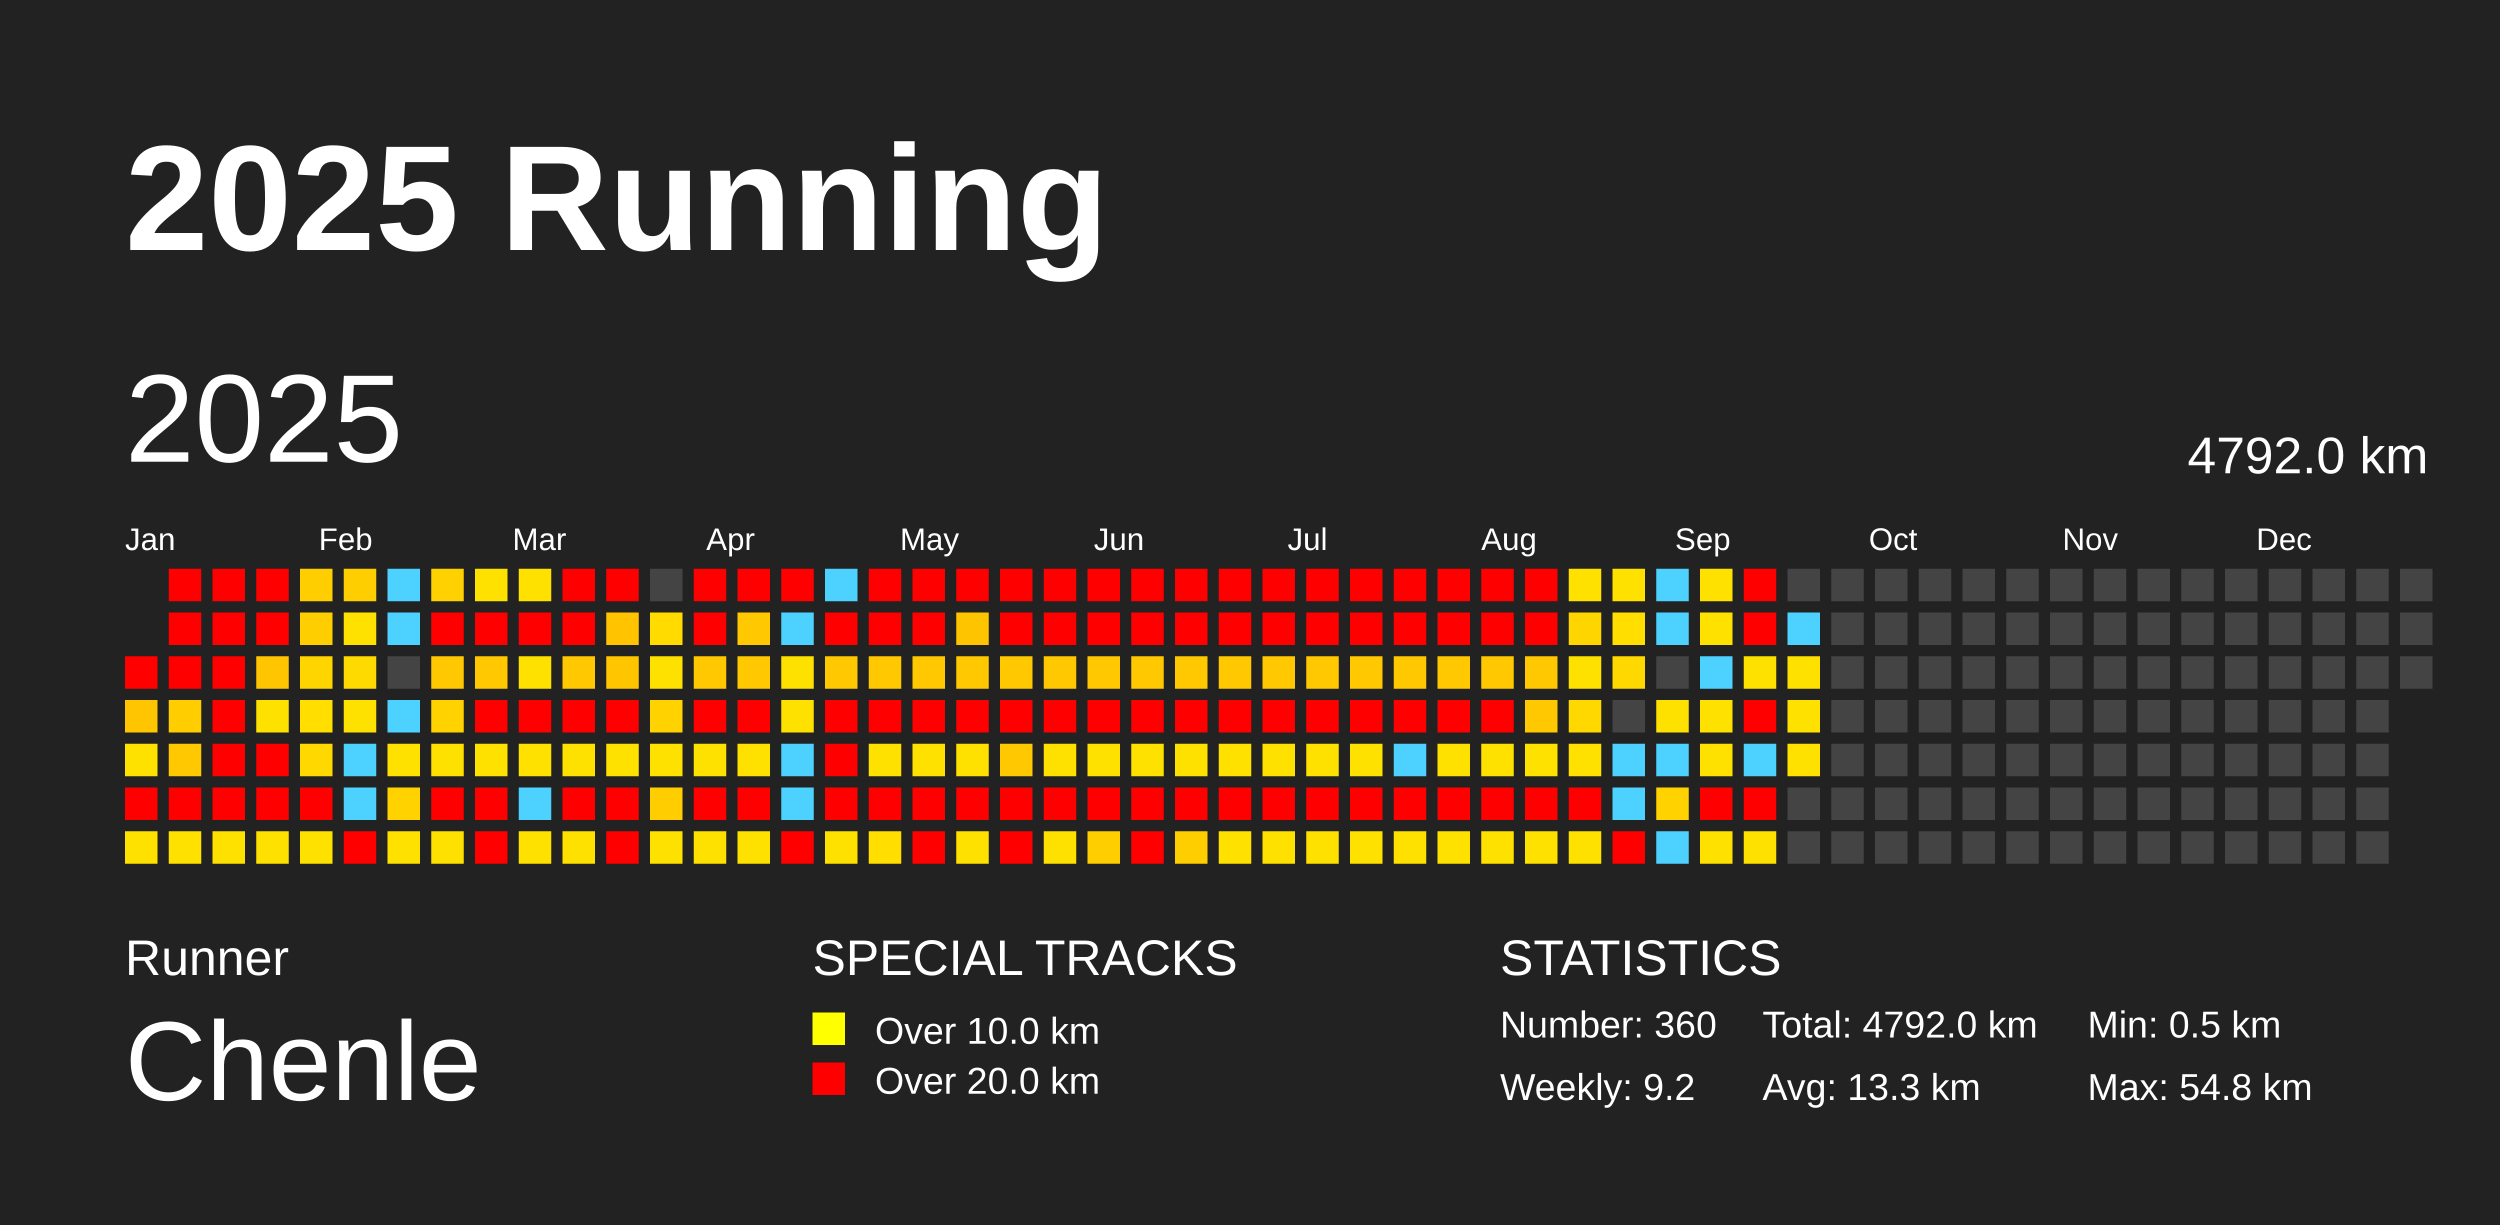
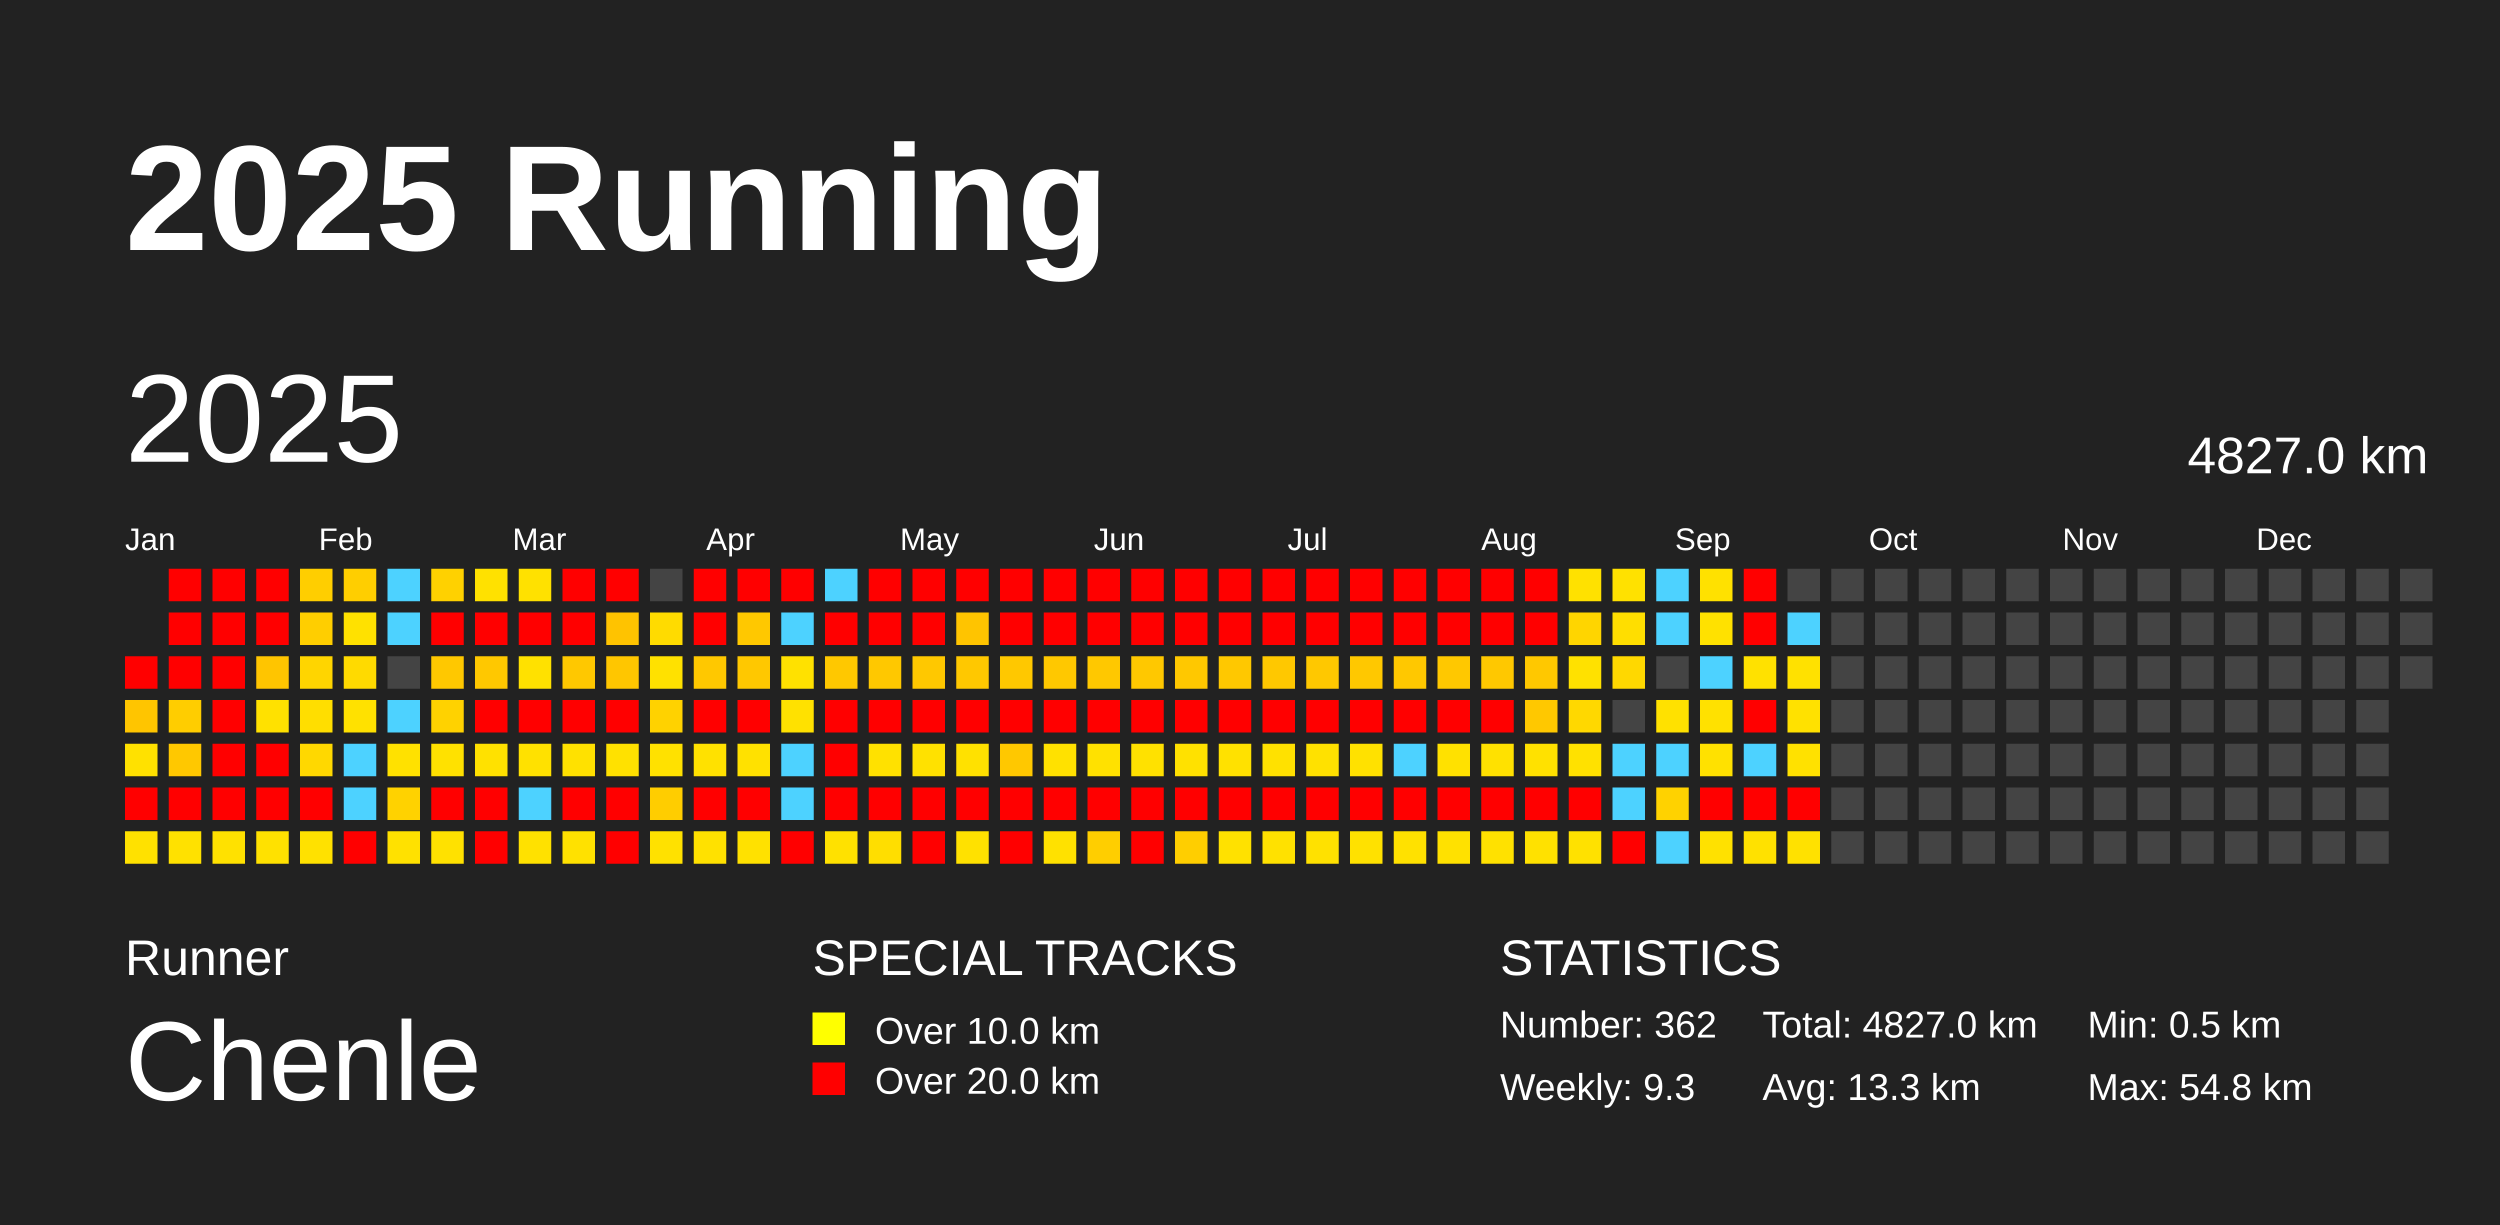
<svg xmlns="http://www.w3.org/2000/svg" baseProfile="full" height="98mm" version="1.1" viewBox="0,0,200,98" width="200mm">
  <defs />
  <rect fill="#222222" height="98" width="200" x="0" y="0" />
  <text fill="#FFFFFF" style="font-size:12px; font-family:Arial; font-weight:bold;" x="10" y="20">2025 Running</text>
  <text fill="#FFFFFF" style="font-size:4px; font-family:Arial" x="10" y="78">Runner</text>
  <text fill="#FFFFFF" style="font-size:9px; font-family:Arial" x="10" y="88">Chenle</text>
  <text fill="#FFFFFF" style="font-size:4px; font-family:Arial" x="65" y="78">SPECIAL TRACKS</text>
  <rect fill="yellow" height="2.6" width="2.6" x="65" y="81" />
  <text fill="#FFFFFF" style="font-size:3px; font-family:Arial" x="70" y="83.5">Over 10.0 km</text>
  <rect fill="red" height="2.6" width="2.6" x="65" y="85" />
  <text fill="#FFFFFF" style="font-size:3px; font-family:Arial" x="70" y="87.5">Over 20.0 km</text>
  <text fill="#FFFFFF" style="font-size:4px; font-family:Arial" x="120" y="78">STATISTICS</text>
-   <text fill="#FFFFFF" style="font-size:3px; font-family:Arial" x="120" y="83">Number: 360</text>
-   <text fill="#FFFFFF" style="font-size:3px; font-family:Arial" x="120" y="88">Weekly: 9.2</text>
-   <text fill="#FFFFFF" style="font-size:3px; font-family:Arial" x="141" y="83">Total: 4792.0 km</text>
+   <text fill="#FFFFFF" style="font-size:3px; font-family:Arial" x="120" y="83">Number: 362</text>
+   <text fill="#FFFFFF" style="font-size:3px; font-family:Arial" x="120" y="88">Weekly: 9.3</text>
+   <text fill="#FFFFFF" style="font-size:3px; font-family:Arial" x="141" y="83">Total: 4827.0 km</text>
  <text fill="#FFFFFF" style="font-size:3px; font-family:Arial" x="141" y="88">Avg: 13.3 km</text>
  <text fill="#FFFFFF" style="font-size:3px; font-family:Arial" x="167" y="83">Min: 0.5 km</text>
  <text fill="#FFFFFF" style="font-size:3px; font-family:Arial" x="167" y="88">Max: 54.8 km</text>
  <text dominant-baseline="hanging" fill="#FFFFFF" style="font-size:10.0px; font-family:Arial;" x="10" y="30">2025</text>
-   <text dominant-baseline="hanging" fill="#FFFFFF" style="font-size:4.125px; font-family:Arial;" x="175" y="35">4792.0 km</text>
+   <text dominant-baseline="hanging" fill="#FFFFFF" style="font-size:4.125px; font-family:Arial;" x="175" y="35">4827.0 km</text>
  <text fill="#FFFFFF" style="font-size:2.5px; font-family:Arial" x="10.0" y="44">Jan</text>
  <text fill="#FFFFFF" style="font-size:2.5px; font-family:Arial" x="25.5" y="44">Feb</text>
  <text fill="#FFFFFF" style="font-size:2.5px; font-family:Arial" x="41.0" y="44">Mar</text>
  <text fill="#FFFFFF" style="font-size:2.5px; font-family:Arial" x="56.5" y="44">Apr</text>
  <text fill="#FFFFFF" style="font-size:2.5px; font-family:Arial" x="72.0" y="44">May</text>
  <text fill="#FFFFFF" style="font-size:2.5px; font-family:Arial" x="87.5" y="44">Jun</text>
  <text fill="#FFFFFF" style="font-size:2.5px; font-family:Arial" x="103.0" y="44">Jul</text>
  <text fill="#FFFFFF" style="font-size:2.5px; font-family:Arial" x="118.5" y="44">Aug</text>
  <text fill="#FFFFFF" style="font-size:2.5px; font-family:Arial" x="134.0" y="44">Sep</text>
  <text fill="#FFFFFF" style="font-size:2.5px; font-family:Arial" x="149.5" y="44">Oct</text>
  <text fill="#FFFFFF" style="font-size:2.5px; font-family:Arial" x="165.0" y="44">Nov</text>
  <text fill="#FFFFFF" style="font-size:2.5px; font-family:Arial" x="180.5" y="44">Dec</text>
  <rect fill="red" height="2.6" width="2.6" x="10.0" y="52.5" />
  <rect fill="#ffc500" height="2.6" width="2.6" x="10.0" y="56.0" />
  <rect fill="#ffe100" height="2.6" width="2.6" x="10.0" y="59.5" />
  <rect fill="red" height="2.6" width="2.6" x="10.0" y="63.0" />
  <rect fill="#ffe100" height="2.6" width="2.6" x="10.0" y="66.5" />
  <rect fill="red" height="2.6" width="2.6" x="13.5" y="45.5" />
  <rect fill="red" height="2.6" width="2.6" x="13.5" y="49.0" />
  <rect fill="red" height="2.6" width="2.6" x="13.5" y="52.5" />
  <rect fill="#ffcd00" height="2.6" width="2.6" x="13.5" y="56.0" />
  <rect fill="#ffc800" height="2.6" width="2.6" x="13.5" y="59.5" />
  <rect fill="red" height="2.6" width="2.6" x="13.5" y="63.0" />
  <rect fill="#ffe100" height="2.6" width="2.6" x="13.5" y="66.5" />
  <rect fill="red" height="2.6" width="2.6" x="17.0" y="45.5" />
  <rect fill="red" height="2.6" width="2.6" x="17.0" y="49.0" />
  <rect fill="red" height="2.6" width="2.6" x="17.0" y="52.5" />
  <rect fill="red" height="2.6" width="2.6" x="17.0" y="56.0" />
  <rect fill="red" height="2.6" width="2.6" x="17.0" y="59.5" />
  <rect fill="red" height="2.6" width="2.6" x="17.0" y="63.0" />
  <rect fill="#ffe100" height="2.6" width="2.6" x="17.0" y="66.5" />
  <rect fill="red" height="2.6" width="2.6" x="20.5" y="45.5" />
  <rect fill="red" height="2.6" width="2.6" x="20.5" y="49.0" />
  <rect fill="#ffc500" height="2.6" width="2.6" x="20.5" y="52.5" />
  <rect fill="#ffe100" height="2.6" width="2.6" x="20.5" y="56.0" />
  <rect fill="red" height="2.6" width="2.6" x="20.5" y="59.5" />
  <rect fill="red" height="2.6" width="2.6" x="20.5" y="63.0" />
  <rect fill="#ffe100" height="2.6" width="2.6" x="20.5" y="66.5" />
  <rect fill="#ffce00" height="2.6" width="2.6" x="24.0" y="45.5" />
  <rect fill="#ffce00" height="2.6" width="2.6" x="24.0" y="49.0" />
  <rect fill="#ffd500" height="2.6" width="2.6" x="24.0" y="52.5" />
  <rect fill="#ffde00" height="2.6" width="2.6" x="24.0" y="56.0" />
  <rect fill="#ffd800" height="2.6" width="2.6" x="24.0" y="59.5" />
  <rect fill="red" height="2.6" width="2.6" x="24.0" y="63.0" />
  <rect fill="#ffe100" height="2.6" width="2.6" x="24.0" y="66.5" />
  <rect fill="#ffce00" height="2.6" width="2.6" x="27.5" y="45.5" />
  <rect fill="#ffe100" height="2.6" width="2.6" x="27.5" y="49.0" />
  <rect fill="#ffda00" height="2.6" width="2.6" x="27.5" y="52.5" />
  <rect fill="#ffe100" height="2.6" width="2.6" x="27.5" y="56.0" />
  <rect fill="#4dd2ff" height="2.6" width="2.6" x="27.5" y="59.5" />
  <rect fill="#4dd2ff" height="2.6" width="2.6" x="27.5" y="63.0" />
  <rect fill="red" height="2.6" width="2.6" x="27.5" y="66.5" />
  <rect fill="#4dd2ff" height="2.6" width="2.6" x="31.0" y="45.5" />
  <rect fill="#4dd2ff" height="2.6" width="2.6" x="31.0" y="49.0" />
  <rect fill="#444444" height="2.6" width="2.6" x="31.0" y="52.5" />
  <rect fill="#4dd2ff" height="2.6" width="2.6" x="31.0" y="56.0" />
  <rect fill="#ffe100" height="2.6" width="2.6" x="31.0" y="59.5" />
  <rect fill="#ffd200" height="2.6" width="2.6" x="31.0" y="63.0" />
  <rect fill="#ffe100" height="2.6" width="2.6" x="31.0" y="66.5" />
  <rect fill="#ffd100" height="2.6" width="2.6" x="34.5" y="45.5" />
  <rect fill="red" height="2.6" width="2.6" x="34.5" y="49.0" />
  <rect fill="#ffc800" height="2.6" width="2.6" x="34.5" y="52.5" />
  <rect fill="#ffd200" height="2.6" width="2.6" x="34.5" y="56.0" />
  <rect fill="#ffe100" height="2.6" width="2.6" x="34.5" y="59.5" />
  <rect fill="red" height="2.6" width="2.6" x="34.5" y="63.0" />
  <rect fill="#ffe100" height="2.6" width="2.6" x="34.5" y="66.5" />
  <rect fill="#ffe100" height="2.6" width="2.6" x="38.0" y="45.5" />
  <rect fill="red" height="2.6" width="2.6" x="38.0" y="49.0" />
  <rect fill="#ffc800" height="2.6" width="2.6" x="38.0" y="52.5" />
  <rect fill="red" height="2.6" width="2.6" x="38.0" y="56.0" />
  <rect fill="#ffe100" height="2.6" width="2.6" x="38.0" y="59.5" />
  <rect fill="red" height="2.6" width="2.6" x="38.0" y="63.0" />
  <rect fill="red" height="2.6" width="2.6" x="38.0" y="66.5" />
  <rect fill="#ffe100" height="2.6" width="2.6" x="41.5" y="45.5" />
  <rect fill="red" height="2.6" width="2.6" x="41.5" y="49.0" />
  <rect fill="#ffe100" height="2.6" width="2.6" x="41.5" y="52.5" />
  <rect fill="red" height="2.6" width="2.6" x="41.5" y="56.0" />
  <rect fill="#ffe100" height="2.6" width="2.6" x="41.5" y="59.5" />
  <rect fill="#4dd2ff" height="2.6" width="2.6" x="41.5" y="63.0" />
  <rect fill="#ffe100" height="2.6" width="2.6" x="41.5" y="66.5" />
  <rect fill="red" height="2.6" width="2.6" x="45.0" y="45.5" />
  <rect fill="red" height="2.6" width="2.6" x="45.0" y="49.0" />
  <rect fill="#ffc800" height="2.6" width="2.6" x="45.0" y="52.5" />
  <rect fill="red" height="2.6" width="2.6" x="45.0" y="56.0" />
  <rect fill="#ffe100" height="2.6" width="2.6" x="45.0" y="59.5" />
  <rect fill="red" height="2.6" width="2.6" x="45.0" y="63.0" />
  <rect fill="#ffe100" height="2.6" width="2.6" x="45.0" y="66.5" />
  <rect fill="red" height="2.6" width="2.6" x="48.5" y="45.5" />
  <rect fill="#ffc300" height="2.6" width="2.6" x="48.5" y="49.0" />
  <rect fill="#ffc600" height="2.6" width="2.6" x="48.5" y="52.5" />
  <rect fill="red" height="2.6" width="2.6" x="48.5" y="56.0" />
  <rect fill="#ffe100" height="2.6" width="2.6" x="48.5" y="59.5" />
  <rect fill="red" height="2.6" width="2.6" x="48.5" y="63.0" />
  <rect fill="red" height="2.6" width="2.6" x="48.5" y="66.5" />
  <rect fill="#444444" height="2.6" width="2.6" x="52.0" y="45.5" />
  <rect fill="#ffdb00" height="2.6" width="2.6" x="52.0" y="49.0" />
  <rect fill="#ffe100" height="2.6" width="2.6" x="52.0" y="52.5" />
  <rect fill="#ffd200" height="2.6" width="2.6" x="52.0" y="56.0" />
  <rect fill="#ffe100" height="2.6" width="2.6" x="52.0" y="59.5" />
  <rect fill="#ffcd00" height="2.6" width="2.6" x="52.0" y="63.0" />
  <rect fill="#ffe100" height="2.6" width="2.6" x="52.0" y="66.5" />
  <rect fill="red" height="2.6" width="2.6" x="55.5" y="45.5" />
  <rect fill="red" height="2.6" width="2.6" x="55.5" y="49.0" />
  <rect fill="#ffc800" height="2.6" width="2.6" x="55.5" y="52.5" />
  <rect fill="red" height="2.6" width="2.6" x="55.5" y="56.0" />
  <rect fill="#ffe100" height="2.6" width="2.6" x="55.5" y="59.5" />
  <rect fill="red" height="2.6" width="2.6" x="55.5" y="63.0" />
  <rect fill="#ffe100" height="2.6" width="2.6" x="55.5" y="66.5" />
  <rect fill="red" height="2.6" width="2.6" x="59.0" y="45.5" />
  <rect fill="#ffc800" height="2.6" width="2.6" x="59.0" y="49.0" />
  <rect fill="#ffc800" height="2.6" width="2.6" x="59.0" y="52.5" />
  <rect fill="red" height="2.6" width="2.6" x="59.0" y="56.0" />
  <rect fill="#ffe100" height="2.6" width="2.6" x="59.0" y="59.5" />
  <rect fill="red" height="2.6" width="2.6" x="59.0" y="63.0" />
  <rect fill="#ffe100" height="2.6" width="2.6" x="59.0" y="66.5" />
  <rect fill="red" height="2.6" width="2.6" x="62.5" y="45.5" />
  <rect fill="#4dd2ff" height="2.6" width="2.6" x="62.5" y="49.0" />
  <rect fill="#ffe100" height="2.6" width="2.6" x="62.5" y="52.5" />
  <rect fill="#ffe100" height="2.6" width="2.6" x="62.5" y="56.0" />
  <rect fill="#4dd2ff" height="2.6" width="2.6" x="62.5" y="59.5" />
  <rect fill="#4dd2ff" height="2.6" width="2.6" x="62.5" y="63.0" />
  <rect fill="red" height="2.6" width="2.6" x="62.5" y="66.5" />
  <rect fill="#4dd2ff" height="2.6" width="2.6" x="66.0" y="45.5" />
  <rect fill="red" height="2.6" width="2.6" x="66.0" y="49.0" />
  <rect fill="#ffc800" height="2.6" width="2.6" x="66.0" y="52.5" />
  <rect fill="red" height="2.6" width="2.6" x="66.0" y="56.0" />
  <rect fill="red" height="2.6" width="2.6" x="66.0" y="59.5" />
  <rect fill="red" height="2.6" width="2.6" x="66.0" y="63.0" />
  <rect fill="#ffe100" height="2.6" width="2.6" x="66.0" y="66.5" />
  <rect fill="red" height="2.6" width="2.6" x="69.5" y="45.5" />
  <rect fill="red" height="2.6" width="2.6" x="69.5" y="49.0" />
  <rect fill="#ffc800" height="2.6" width="2.6" x="69.5" y="52.5" />
  <rect fill="red" height="2.6" width="2.6" x="69.5" y="56.0" />
  <rect fill="#ffe100" height="2.6" width="2.6" x="69.5" y="59.5" />
  <rect fill="red" height="2.6" width="2.6" x="69.5" y="63.0" />
  <rect fill="#ffde00" height="2.6" width="2.6" x="69.5" y="66.5" />
  <rect fill="red" height="2.6" width="2.6" x="73.0" y="45.5" />
  <rect fill="red" height="2.6" width="2.6" x="73.0" y="49.0" />
  <rect fill="#ffc800" height="2.6" width="2.6" x="73.0" y="52.5" />
  <rect fill="red" height="2.6" width="2.6" x="73.0" y="56.0" />
  <rect fill="#ffe100" height="2.6" width="2.6" x="73.0" y="59.5" />
  <rect fill="red" height="2.6" width="2.6" x="73.0" y="63.0" />
  <rect fill="red" height="2.6" width="2.6" x="73.0" y="66.5" />
  <rect fill="red" height="2.6" width="2.6" x="76.5" y="45.5" />
  <rect fill="#ffc400" height="2.6" width="2.6" x="76.5" y="49.0" />
  <rect fill="#ffc800" height="2.6" width="2.6" x="76.5" y="52.5" />
  <rect fill="red" height="2.6" width="2.6" x="76.5" y="56.0" />
  <rect fill="#ffe100" height="2.6" width="2.6" x="76.5" y="59.5" />
  <rect fill="red" height="2.6" width="2.6" x="76.5" y="63.0" />
  <rect fill="#ffe100" height="2.6" width="2.6" x="76.5" y="66.5" />
  <rect fill="red" height="2.6" width="2.6" x="80.0" y="45.5" />
  <rect fill="red" height="2.6" width="2.6" x="80.0" y="49.0" />
  <rect fill="#ffc800" height="2.6" width="2.6" x="80.0" y="52.5" />
  <rect fill="red" height="2.6" width="2.6" x="80.0" y="56.0" />
  <rect fill="#ffc800" height="2.6" width="2.6" x="80.0" y="59.5" />
  <rect fill="red" height="2.6" width="2.6" x="80.0" y="63.0" />
  <rect fill="red" height="2.6" width="2.6" x="80.0" y="66.5" />
  <rect fill="red" height="2.6" width="2.6" x="83.5" y="45.5" />
  <rect fill="red" height="2.6" width="2.6" x="83.5" y="49.0" />
  <rect fill="#ffc800" height="2.6" width="2.6" x="83.5" y="52.5" />
  <rect fill="red" height="2.6" width="2.6" x="83.5" y="56.0" />
  <rect fill="#ffe100" height="2.6" width="2.6" x="83.5" y="59.5" />
  <rect fill="red" height="2.6" width="2.6" x="83.5" y="63.0" />
  <rect fill="#ffe100" height="2.6" width="2.6" x="83.5" y="66.5" />
  <rect fill="red" height="2.6" width="2.6" x="87.0" y="45.5" />
  <rect fill="red" height="2.6" width="2.6" x="87.0" y="49.0" />
  <rect fill="#ffc800" height="2.6" width="2.6" x="87.0" y="52.5" />
  <rect fill="red" height="2.6" width="2.6" x="87.0" y="56.0" />
  <rect fill="#ffe100" height="2.6" width="2.6" x="87.0" y="59.5" />
  <rect fill="red" height="2.6" width="2.6" x="87.0" y="63.0" />
  <rect fill="#ffce00" height="2.6" width="2.6" x="87.0" y="66.5" />
  <rect fill="red" height="2.6" width="2.6" x="90.5" y="45.5" />
  <rect fill="red" height="2.6" width="2.6" x="90.5" y="49.0" />
  <rect fill="#ffc800" height="2.6" width="2.6" x="90.5" y="52.5" />
  <rect fill="red" height="2.6" width="2.6" x="90.5" y="56.0" />
  <rect fill="#ffe100" height="2.6" width="2.6" x="90.5" y="59.5" />
  <rect fill="red" height="2.6" width="2.6" x="90.5" y="63.0" />
  <rect fill="red" height="2.6" width="2.6" x="90.5" y="66.5" />
  <rect fill="red" height="2.6" width="2.6" x="94.0" y="45.5" />
  <rect fill="red" height="2.6" width="2.6" x="94.0" y="49.0" />
  <rect fill="#ffc800" height="2.6" width="2.6" x="94.0" y="52.5" />
  <rect fill="red" height="2.6" width="2.6" x="94.0" y="56.0" />
  <rect fill="#ffe100" height="2.6" width="2.6" x="94.0" y="59.5" />
  <rect fill="red" height="2.6" width="2.6" x="94.0" y="63.0" />
  <rect fill="#ffce00" height="2.6" width="2.6" x="94.0" y="66.5" />
  <rect fill="red" height="2.6" width="2.6" x="97.5" y="45.5" />
  <rect fill="red" height="2.6" width="2.6" x="97.5" y="49.0" />
  <rect fill="#ffc800" height="2.6" width="2.6" x="97.5" y="52.5" />
  <rect fill="red" height="2.6" width="2.6" x="97.5" y="56.0" />
  <rect fill="#ffe100" height="2.6" width="2.6" x="97.5" y="59.5" />
  <rect fill="red" height="2.6" width="2.6" x="97.5" y="63.0" />
  <rect fill="#ffe100" height="2.6" width="2.6" x="97.5" y="66.5" />
  <rect fill="red" height="2.6" width="2.6" x="101.0" y="45.5" />
  <rect fill="red" height="2.6" width="2.6" x="101.0" y="49.0" />
  <rect fill="#ffc800" height="2.6" width="2.6" x="101.0" y="52.5" />
  <rect fill="red" height="2.6" width="2.6" x="101.0" y="56.0" />
  <rect fill="#ffe100" height="2.6" width="2.6" x="101.0" y="59.5" />
  <rect fill="red" height="2.6" width="2.6" x="101.0" y="63.0" />
  <rect fill="#ffe100" height="2.6" width="2.6" x="101.0" y="66.5" />
  <rect fill="red" height="2.6" width="2.6" x="104.5" y="45.5" />
  <rect fill="red" height="2.6" width="2.6" x="104.5" y="49.0" />
  <rect fill="#ffc800" height="2.6" width="2.6" x="104.5" y="52.5" />
  <rect fill="red" height="2.6" width="2.6" x="104.5" y="56.0" />
  <rect fill="#ffe100" height="2.6" width="2.6" x="104.5" y="59.5" />
  <rect fill="red" height="2.6" width="2.6" x="104.5" y="63.0" />
  <rect fill="#ffe100" height="2.6" width="2.6" x="104.5" y="66.5" />
  <rect fill="red" height="2.6" width="2.6" x="108.0" y="45.5" />
  <rect fill="red" height="2.6" width="2.6" x="108.0" y="49.0" />
  <rect fill="#ffc800" height="2.6" width="2.6" x="108.0" y="52.5" />
  <rect fill="red" height="2.6" width="2.6" x="108.0" y="56.0" />
  <rect fill="#ffe100" height="2.6" width="2.6" x="108.0" y="59.5" />
  <rect fill="red" height="2.6" width="2.6" x="108.0" y="63.0" />
  <rect fill="#ffe100" height="2.6" width="2.6" x="108.0" y="66.5" />
  <rect fill="red" height="2.6" width="2.6" x="111.5" y="45.5" />
  <rect fill="red" height="2.6" width="2.6" x="111.5" y="49.0" />
  <rect fill="#ffc800" height="2.6" width="2.6" x="111.5" y="52.5" />
  <rect fill="red" height="2.6" width="2.6" x="111.5" y="56.0" />
  <rect fill="#4dd2ff" height="2.6" width="2.6" x="111.5" y="59.5" />
  <rect fill="red" height="2.6" width="2.6" x="111.5" y="63.0" />
  <rect fill="#ffe100" height="2.6" width="2.6" x="111.5" y="66.5" />
  <rect fill="red" height="2.6" width="2.6" x="115.0" y="45.5" />
  <rect fill="red" height="2.6" width="2.6" x="115.0" y="49.0" />
  <rect fill="#ffc800" height="2.6" width="2.6" x="115.0" y="52.5" />
  <rect fill="red" height="2.6" width="2.6" x="115.0" y="56.0" />
  <rect fill="#ffe100" height="2.6" width="2.6" x="115.0" y="59.5" />
  <rect fill="red" height="2.6" width="2.6" x="115.0" y="63.0" />
  <rect fill="#ffe100" height="2.6" width="2.6" x="115.0" y="66.5" />
  <rect fill="red" height="2.6" width="2.6" x="118.5" y="45.5" />
  <rect fill="red" height="2.6" width="2.6" x="118.5" y="49.0" />
  <rect fill="#ffc800" height="2.6" width="2.6" x="118.5" y="52.5" />
  <rect fill="red" height="2.6" width="2.6" x="118.5" y="56.0" />
  <rect fill="#ffe100" height="2.6" width="2.6" x="118.5" y="59.5" />
  <rect fill="red" height="2.6" width="2.6" x="118.5" y="63.0" />
  <rect fill="#ffe100" height="2.6" width="2.6" x="118.5" y="66.5" />
  <rect fill="red" height="2.6" width="2.6" x="122.0" y="45.5" />
  <rect fill="red" height="2.6" width="2.6" x="122.0" y="49.0" />
  <rect fill="#ffc800" height="2.6" width="2.6" x="122.0" y="52.5" />
  <rect fill="#ffc800" height="2.6" width="2.6" x="122.0" y="56.0" />
  <rect fill="#ffe100" height="2.6" width="2.6" x="122.0" y="59.5" />
  <rect fill="red" height="2.6" width="2.6" x="122.0" y="63.0" />
  <rect fill="#ffe100" height="2.6" width="2.6" x="122.0" y="66.5" />
  <rect fill="#ffe100" height="2.6" width="2.6" x="125.5" y="45.5" />
  <rect fill="#ffd500" height="2.6" width="2.6" x="125.5" y="49.0" />
  <rect fill="#ffe100" height="2.6" width="2.6" x="125.5" y="52.5" />
  <rect fill="#ffd800" height="2.6" width="2.6" x="125.5" y="56.0" />
  <rect fill="#ffe100" height="2.6" width="2.6" x="125.5" y="59.5" />
  <rect fill="red" height="2.6" width="2.6" x="125.5" y="63.0" />
  <rect fill="#ffe100" height="2.6" width="2.6" x="125.5" y="66.5" />
  <rect fill="#ffe100" height="2.6" width="2.6" x="129.0" y="45.5" />
  <rect fill="#ffde00" height="2.6" width="2.6" x="129.0" y="49.0" />
  <rect fill="#ffd800" height="2.6" width="2.6" x="129.0" y="52.5" />
  <rect fill="#444444" height="2.6" width="2.6" x="129.0" y="56.0" />
  <rect fill="#4dd2ff" height="2.6" width="2.6" x="129.0" y="59.5" />
  <rect fill="#4dd2ff" height="2.6" width="2.6" x="129.0" y="63.0" />
  <rect fill="red" height="2.6" width="2.6" x="129.0" y="66.5" />
  <rect fill="#4dd2ff" height="2.6" width="2.6" x="132.5" y="45.5" />
  <rect fill="#4dd2ff" height="2.6" width="2.6" x="132.5" y="49.0" />
  <rect fill="#444444" height="2.6" width="2.6" x="132.5" y="52.5" />
  <rect fill="#ffe100" height="2.6" width="2.6" x="132.5" y="56.0" />
  <rect fill="#4dd2ff" height="2.6" width="2.6" x="132.5" y="59.5" />
  <rect fill="#ffd200" height="2.6" width="2.6" x="132.5" y="63.0" />
  <rect fill="#4dd2ff" height="2.6" width="2.6" x="132.5" y="66.5" />
  <rect fill="#ffe100" height="2.6" width="2.6" x="136.0" y="45.5" />
  <rect fill="#ffe100" height="2.6" width="2.6" x="136.0" y="49.0" />
  <rect fill="#4dd2ff" height="2.6" width="2.6" x="136.0" y="52.5" />
  <rect fill="#ffe100" height="2.6" width="2.6" x="136.0" y="56.0" />
  <rect fill="#ffe100" height="2.6" width="2.6" x="136.0" y="59.5" />
  <rect fill="red" height="2.6" width="2.6" x="136.0" y="63.0" />
  <rect fill="#ffe100" height="2.6" width="2.6" x="136.0" y="66.5" />
  <rect fill="red" height="2.6" width="2.6" x="139.5" y="45.5" />
  <rect fill="red" height="2.6" width="2.6" x="139.5" y="49.0" />
  <rect fill="#ffe100" height="2.6" width="2.6" x="139.5" y="52.5" />
  <rect fill="red" height="2.6" width="2.6" x="139.5" y="56.0" />
  <rect fill="#4dd2ff" height="2.6" width="2.6" x="139.5" y="59.5" />
  <rect fill="red" height="2.6" width="2.6" x="139.5" y="63.0" />
  <rect fill="#ffe100" height="2.6" width="2.6" x="139.5" y="66.5" />
  <rect fill="#444444" height="2.6" width="2.6" x="143.0" y="45.5" />
  <rect fill="#4dd2ff" height="2.6" width="2.6" x="143.0" y="49.0" />
  <rect fill="#ffe100" height="2.6" width="2.6" x="143.0" y="52.5" />
  <rect fill="#ffe100" height="2.6" width="2.6" x="143.0" y="56.0" />
  <rect fill="#ffe100" height="2.6" width="2.6" x="143.0" y="59.5" />
-   <rect fill="#444444" height="2.6" width="2.6" x="143.0" y="63.0" />
-   <rect fill="#444444" height="2.6" width="2.6" x="143.0" y="66.5" />
+   <rect fill="red" height="2.6" width="2.6" x="143.0" y="63.0" />
+   <rect fill="#ffe100" height="2.6" width="2.6" x="143.0" y="66.5" />
  <rect fill="#444444" height="2.6" width="2.6" x="146.5" y="45.5" />
  <rect fill="#444444" height="2.6" width="2.6" x="146.5" y="49.0" />
  <rect fill="#444444" height="2.6" width="2.6" x="146.5" y="52.5" />
  <rect fill="#444444" height="2.6" width="2.6" x="146.5" y="56.0" />
  <rect fill="#444444" height="2.6" width="2.6" x="146.5" y="59.5" />
  <rect fill="#444444" height="2.6" width="2.6" x="146.5" y="63.0" />
  <rect fill="#444444" height="2.6" width="2.6" x="146.5" y="66.5" />
  <rect fill="#444444" height="2.6" width="2.6" x="150.0" y="45.5" />
  <rect fill="#444444" height="2.6" width="2.6" x="150.0" y="49.0" />
  <rect fill="#444444" height="2.6" width="2.6" x="150.0" y="52.5" />
  <rect fill="#444444" height="2.6" width="2.6" x="150.0" y="56.0" />
  <rect fill="#444444" height="2.6" width="2.6" x="150.0" y="59.5" />
  <rect fill="#444444" height="2.6" width="2.6" x="150.0" y="63.0" />
  <rect fill="#444444" height="2.6" width="2.6" x="150.0" y="66.5" />
  <rect fill="#444444" height="2.6" width="2.6" x="153.5" y="45.5" />
  <rect fill="#444444" height="2.6" width="2.6" x="153.5" y="49.0" />
  <rect fill="#444444" height="2.6" width="2.6" x="153.5" y="52.5" />
  <rect fill="#444444" height="2.6" width="2.6" x="153.5" y="56.0" />
  <rect fill="#444444" height="2.6" width="2.6" x="153.5" y="59.5" />
  <rect fill="#444444" height="2.6" width="2.6" x="153.5" y="63.0" />
  <rect fill="#444444" height="2.6" width="2.6" x="153.5" y="66.5" />
  <rect fill="#444444" height="2.6" width="2.6" x="157.0" y="45.5" />
  <rect fill="#444444" height="2.6" width="2.6" x="157.0" y="49.0" />
  <rect fill="#444444" height="2.6" width="2.6" x="157.0" y="52.5" />
  <rect fill="#444444" height="2.6" width="2.6" x="157.0" y="56.0" />
  <rect fill="#444444" height="2.6" width="2.6" x="157.0" y="59.5" />
  <rect fill="#444444" height="2.6" width="2.6" x="157.0" y="63.0" />
  <rect fill="#444444" height="2.6" width="2.6" x="157.0" y="66.5" />
  <rect fill="#444444" height="2.6" width="2.6" x="160.5" y="45.5" />
  <rect fill="#444444" height="2.6" width="2.6" x="160.5" y="49.0" />
  <rect fill="#444444" height="2.6" width="2.6" x="160.5" y="52.5" />
  <rect fill="#444444" height="2.6" width="2.6" x="160.5" y="56.0" />
  <rect fill="#444444" height="2.6" width="2.6" x="160.5" y="59.5" />
  <rect fill="#444444" height="2.6" width="2.6" x="160.5" y="63.0" />
  <rect fill="#444444" height="2.6" width="2.6" x="160.5" y="66.5" />
  <rect fill="#444444" height="2.6" width="2.6" x="164.0" y="45.5" />
  <rect fill="#444444" height="2.6" width="2.6" x="164.0" y="49.0" />
  <rect fill="#444444" height="2.6" width="2.6" x="164.0" y="52.5" />
  <rect fill="#444444" height="2.6" width="2.6" x="164.0" y="56.0" />
  <rect fill="#444444" height="2.6" width="2.6" x="164.0" y="59.5" />
  <rect fill="#444444" height="2.6" width="2.6" x="164.0" y="63.0" />
  <rect fill="#444444" height="2.6" width="2.6" x="164.0" y="66.5" />
  <rect fill="#444444" height="2.6" width="2.6" x="167.5" y="45.5" />
  <rect fill="#444444" height="2.6" width="2.6" x="167.5" y="49.0" />
  <rect fill="#444444" height="2.6" width="2.6" x="167.5" y="52.5" />
  <rect fill="#444444" height="2.6" width="2.6" x="167.5" y="56.0" />
  <rect fill="#444444" height="2.6" width="2.6" x="167.5" y="59.5" />
  <rect fill="#444444" height="2.6" width="2.6" x="167.5" y="63.0" />
  <rect fill="#444444" height="2.6" width="2.6" x="167.5" y="66.5" />
  <rect fill="#444444" height="2.6" width="2.6" x="171.0" y="45.5" />
  <rect fill="#444444" height="2.6" width="2.6" x="171.0" y="49.0" />
  <rect fill="#444444" height="2.6" width="2.6" x="171.0" y="52.5" />
  <rect fill="#444444" height="2.6" width="2.6" x="171.0" y="56.0" />
  <rect fill="#444444" height="2.6" width="2.6" x="171.0" y="59.5" />
  <rect fill="#444444" height="2.6" width="2.6" x="171.0" y="63.0" />
  <rect fill="#444444" height="2.6" width="2.6" x="171.0" y="66.5" />
  <rect fill="#444444" height="2.6" width="2.6" x="174.5" y="45.5" />
  <rect fill="#444444" height="2.6" width="2.6" x="174.5" y="49.0" />
  <rect fill="#444444" height="2.6" width="2.6" x="174.5" y="52.5" />
  <rect fill="#444444" height="2.6" width="2.6" x="174.5" y="56.0" />
  <rect fill="#444444" height="2.6" width="2.6" x="174.5" y="59.5" />
  <rect fill="#444444" height="2.6" width="2.6" x="174.5" y="63.0" />
  <rect fill="#444444" height="2.6" width="2.6" x="174.5" y="66.5" />
  <rect fill="#444444" height="2.6" width="2.6" x="178.0" y="45.5" />
  <rect fill="#444444" height="2.6" width="2.6" x="178.0" y="49.0" />
  <rect fill="#444444" height="2.6" width="2.6" x="178.0" y="52.5" />
  <rect fill="#444444" height="2.6" width="2.6" x="178.0" y="56.0" />
  <rect fill="#444444" height="2.6" width="2.6" x="178.0" y="59.5" />
  <rect fill="#444444" height="2.6" width="2.6" x="178.0" y="63.0" />
  <rect fill="#444444" height="2.6" width="2.6" x="178.0" y="66.5" />
  <rect fill="#444444" height="2.6" width="2.6" x="181.5" y="45.5" />
  <rect fill="#444444" height="2.6" width="2.6" x="181.5" y="49.0" />
  <rect fill="#444444" height="2.6" width="2.6" x="181.5" y="52.5" />
  <rect fill="#444444" height="2.6" width="2.6" x="181.5" y="56.0" />
  <rect fill="#444444" height="2.6" width="2.6" x="181.5" y="59.5" />
  <rect fill="#444444" height="2.6" width="2.6" x="181.5" y="63.0" />
  <rect fill="#444444" height="2.6" width="2.6" x="181.5" y="66.5" />
  <rect fill="#444444" height="2.6" width="2.6" x="185.0" y="45.5" />
  <rect fill="#444444" height="2.6" width="2.6" x="185.0" y="49.0" />
  <rect fill="#444444" height="2.6" width="2.6" x="185.0" y="52.5" />
  <rect fill="#444444" height="2.6" width="2.6" x="185.0" y="56.0" />
  <rect fill="#444444" height="2.6" width="2.6" x="185.0" y="59.5" />
  <rect fill="#444444" height="2.6" width="2.6" x="185.0" y="63.0" />
  <rect fill="#444444" height="2.6" width="2.6" x="185.0" y="66.5" />
  <rect fill="#444444" height="2.6" width="2.6" x="188.5" y="45.5" />
  <rect fill="#444444" height="2.6" width="2.6" x="188.5" y="49.0" />
  <rect fill="#444444" height="2.6" width="2.6" x="188.5" y="52.5" />
  <rect fill="#444444" height="2.6" width="2.6" x="188.5" y="56.0" />
  <rect fill="#444444" height="2.6" width="2.6" x="188.5" y="59.5" />
  <rect fill="#444444" height="2.6" width="2.6" x="188.5" y="63.0" />
  <rect fill="#444444" height="2.6" width="2.6" x="188.5" y="66.5" />
  <rect fill="#444444" height="2.6" width="2.6" x="192.0" y="45.5" />
  <rect fill="#444444" height="2.6" width="2.6" x="192.0" y="49.0" />
  <rect fill="#444444" height="2.6" width="2.6" x="192.0" y="52.5" />
</svg>
